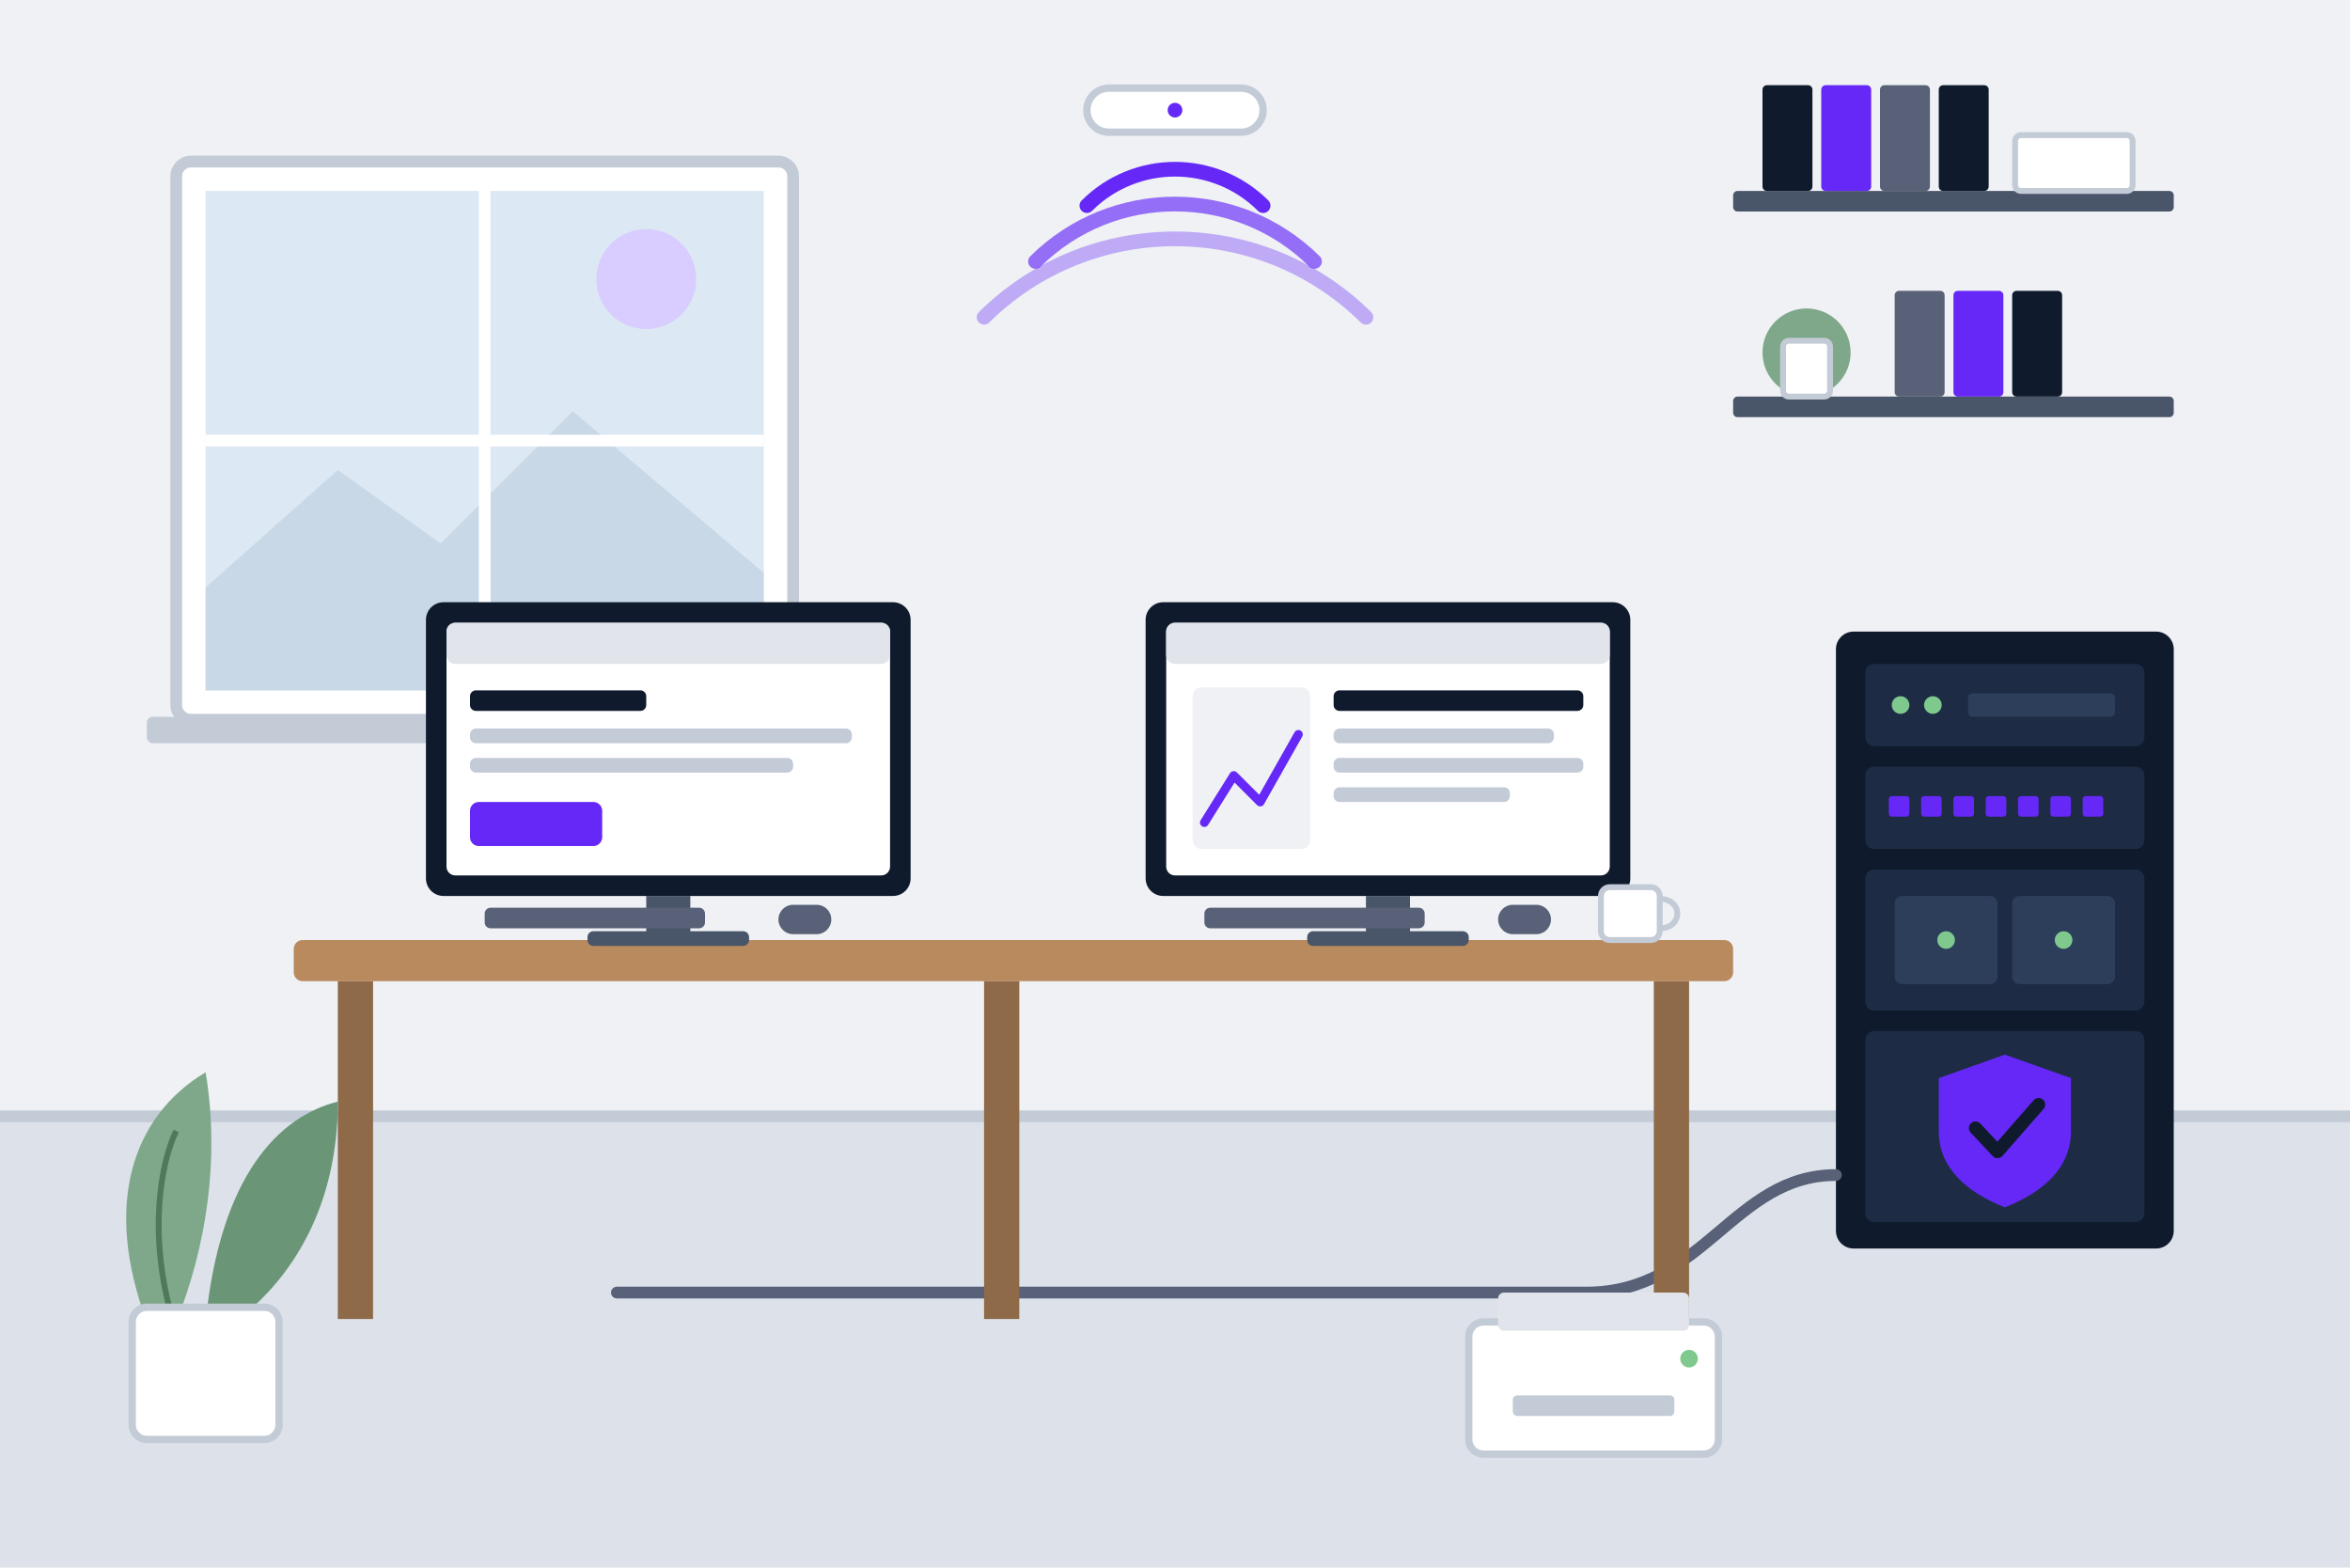
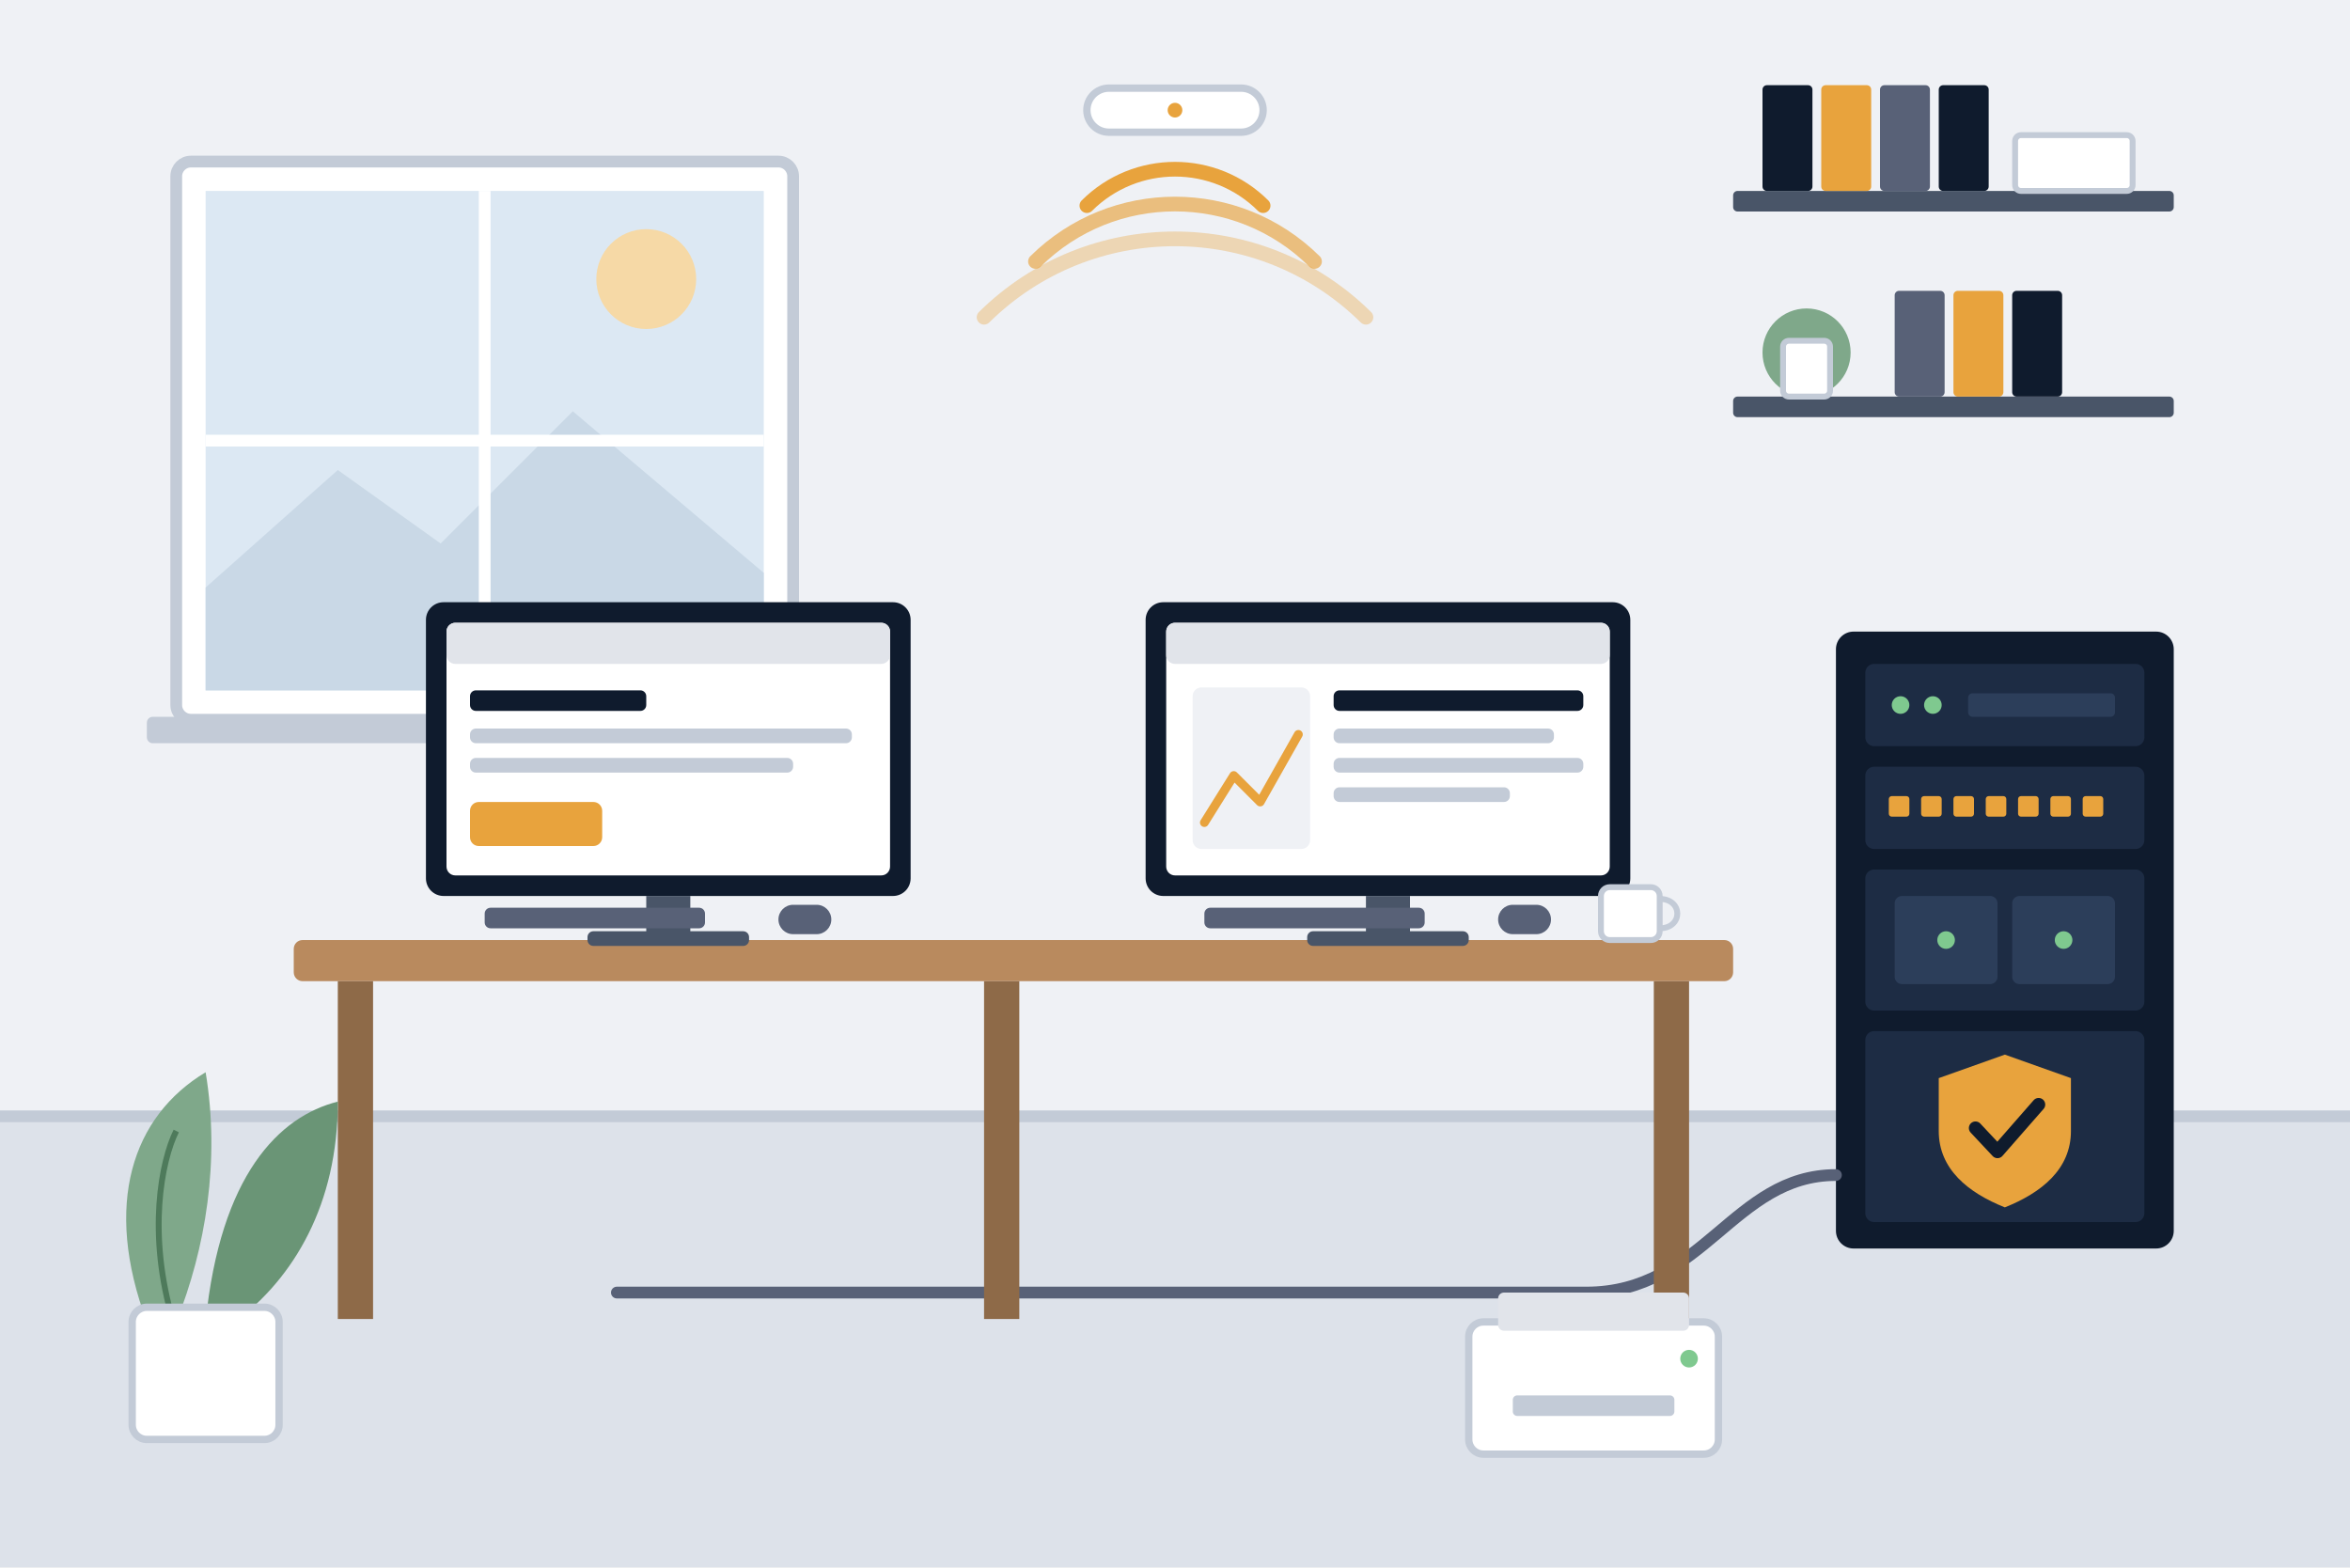
<svg xmlns="http://www.w3.org/2000/svg" viewBox="0 0 1600 1067" width="1600" height="1067" role="img" aria-label="Illustration eines kleinen Büros mit zwei Arbeitsplätzen, Netzwerkschrank, WLAN und gesicherten Daten">
  <rect width="1600" height="1067" fill="#EFF1F5" />
  <rect y="760" width="1600" height="307" fill="#DDE2EA" />
  <rect y="756" width="1600" height="8" fill="#C3CBD7" />
  <g>
    <rect x="120" y="110" width="420" height="380" rx="10" fill="#FFFFFF" stroke="#C3CBD7" stroke-width="8" />
    <rect x="140" y="130" width="380" height="340" fill="#DCE8F3" />
    <path d="M140 400 L230 320 L300 370 L390 280 L520 390 V470 H140 Z" fill="#C9D8E6" />
-     <circle cx="440" cy="190" r="34" fill="#D9CCFF" />
+     <circle cx="440" cy="190" r="34" fill="#F6D9A6" />
    <rect x="326" y="130" width="8" height="340" fill="#FFFFFF" />
    <rect x="140" y="296" width="380" height="8" fill="#FFFFFF" />
    <rect x="100" y="488" width="460" height="18" rx="4" fill="#C3CBD7" />
  </g>
  <g>
    <rect x="1180" y="130" width="300" height="14" rx="3" fill="#495568" />
    <rect x="1200" y="58" width="34" height="72" rx="3" fill="#0F1B2D" />
-     <rect x="1240" y="58" width="34" height="72" rx="3" fill="#6528F7" />
+     <rect x="1240" y="58" width="34" height="72" rx="3" fill="#E8A33D" />
    <rect x="1280" y="58" width="34" height="72" rx="3" fill="#586177" />
    <rect x="1320" y="58" width="34" height="72" rx="3" fill="#0F1B2D" />
    <rect x="1372" y="92" width="80" height="38" rx="4" fill="#FFFFFF" stroke="#C3CBD7" stroke-width="4" />
    <rect x="1180" y="270" width="300" height="14" rx="3" fill="#495568" />
    <rect x="1200" y="210" width="60" height="60" rx="30" fill="#7FA88A" />
    <rect x="1214" y="232" width="32" height="38" rx="4" fill="#FFFFFF" stroke="#C3CBD7" stroke-width="4" />
    <rect x="1290" y="198" width="34" height="72" rx="3" fill="#586177" />
-     <rect x="1330" y="198" width="34" height="72" rx="3" fill="#6528F7" />
+     <rect x="1330" y="198" width="34" height="72" rx="3" fill="#E8A33D" />
    <rect x="1370" y="198" width="34" height="72" rx="3" fill="#0F1B2D" />
  </g>
  <g>
    <rect x="740" y="60" width="120" height="30" rx="15" fill="#FFFFFF" stroke="#C3CBD7" stroke-width="5" />
-     <circle cx="800" cy="75" r="5" fill="#6528F7" />
-     <path d="M740 140 A85 85 0 0 1 860 140" fill="none" stroke="#6528F7" stroke-width="10" stroke-linecap="round" />
-     <path d="M705 178 A135 135 0 0 1 895 178" fill="none" stroke="#6528F7" stroke-width="10" stroke-linecap="round" opacity="0.65" />
-     <path d="M670 216 A185 185 0 0 1 930 216" fill="none" stroke="#6528F7" stroke-width="10" stroke-linecap="round" opacity="0.35" />
+     <circle cx="800" cy="75" r="5" fill="#E8A33D" />
+     <path d="M740 140 A85 85 0 0 1 860 140" fill="none" stroke="#E8A33D" stroke-width="10" stroke-linecap="round" />
+     <path d="M705 178 A135 135 0 0 1 895 178" fill="none" stroke="#E8A33D" stroke-width="10" stroke-linecap="round" opacity="0.65" />
+     <path d="M670 216 A185 185 0 0 1 930 216" fill="none" stroke="#E8A33D" stroke-width="10" stroke-linecap="round" opacity="0.35" />
  </g>
  <g>
    <rect x="1250" y="430" width="230" height="420" rx="12" fill="#0F1B2D" />
    <rect x="1270" y="452" width="190" height="56" rx="6" fill="#1D2C44" />
    <circle cx="1294" cy="480" r="6" fill="#7FC98F" />
    <circle cx="1316" cy="480" r="6" fill="#7FC98F" />
    <rect x="1340" y="472" width="100" height="16" rx="3" fill="#2C3E5A" />
    <rect x="1270" y="522" width="190" height="56" rx="6" fill="#1D2C44" />
-     <g fill="#6528F7">
+     <g fill="#E8A33D">
      <rect x="1286" y="542" width="14" height="14" rx="2" />
      <rect x="1308" y="542" width="14" height="14" rx="2" />
      <rect x="1330" y="542" width="14" height="14" rx="2" />
      <rect x="1352" y="542" width="14" height="14" rx="2" />
      <rect x="1374" y="542" width="14" height="14" rx="2" />
      <rect x="1396" y="542" width="14" height="14" rx="2" />
      <rect x="1418" y="542" width="14" height="14" rx="2" />
    </g>
    <rect x="1270" y="592" width="190" height="96" rx="6" fill="#1D2C44" />
    <rect x="1290" y="610" width="70" height="60" rx="5" fill="#2C3E5A" />
    <rect x="1370" y="610" width="70" height="60" rx="5" fill="#2C3E5A" />
    <circle cx="1325" cy="640" r="6" fill="#7FC98F" />
    <circle cx="1405" cy="640" r="6" fill="#7FC98F" />
    <rect x="1270" y="702" width="190" height="130" rx="6" fill="#1D2C44" />
-     <path d="M1365 718 L1410 734 V770 C1410 796 1390 812 1365 822 C1340 812 1320 796 1320 770 V734 Z" fill="#6528F7" />
+     <path d="M1365 718 L1410 734 V770 C1410 796 1390 812 1365 822 C1340 812 1320 796 1320 770 V734 Z" fill="#E8A33D" />
    <path d="M1345 768 L1360 784 L1388 752" fill="none" stroke="#0F1B2D" stroke-width="9" stroke-linecap="round" stroke-linejoin="round" />
  </g>
  <path d="M1250 800 C1180 800 1160 880 1080 880 H420" fill="none" stroke="#586177" stroke-width="8" stroke-linecap="round" />
  <rect x="200" y="640" width="980" height="28" rx="6" fill="#B98A5E" />
  <rect x="230" y="668" width="24" height="230" fill="#8E6A48" />
  <rect x="1126" y="668" width="24" height="230" fill="#8E6A48" />
  <rect x="670" y="668" width="24" height="230" fill="#8E6A48" />
  <g>
    <rect x="290" y="410" width="330" height="200" rx="12" fill="#0F1B2D" />
    <rect x="304" y="424" width="302" height="172" rx="6" fill="#FFFFFF" />
    <rect x="304" y="424" width="302" height="28" rx="6" fill="#E1E4EA" />
    <rect x="320" y="470" width="120" height="14" rx="4" fill="#0F1B2D" />
    <rect x="320" y="496" width="260" height="10" rx="4" fill="#C3CBD7" />
    <rect x="320" y="516" width="220" height="10" rx="4" fill="#C3CBD7" />
-     <rect x="320" y="546" width="90" height="30" rx="6" fill="#6528F7" />
+     <rect x="320" y="546" width="90" height="30" rx="6" fill="#E8A33D" />
    <rect x="440" y="610" width="30" height="30" fill="#495568" />
    <rect x="400" y="634" width="110" height="10" rx="4" fill="#495568" />
    <rect x="330" y="618" width="150" height="14" rx="4" fill="#586177" />
    <rect x="530" y="616" width="36" height="20" rx="10" fill="#586177" />
  </g>
  <g>
    <rect x="780" y="410" width="330" height="200" rx="12" fill="#0F1B2D" />
    <rect x="794" y="424" width="302" height="172" rx="6" fill="#FFFFFF" />
    <rect x="794" y="424" width="302" height="28" rx="6" fill="#E1E4EA" />
    <rect x="812" y="468" width="80" height="110" rx="6" fill="#EFF1F5" />
-     <path d="M820 560 L840 528 L858 546 L884 500" fill="none" stroke="#6528F7" stroke-width="6" stroke-linecap="round" stroke-linejoin="round" />
+     <path d="M820 560 L840 528 L858 546 L884 500" fill="none" stroke="#E8A33D" stroke-width="6" stroke-linecap="round" stroke-linejoin="round" />
    <rect x="908" y="470" width="170" height="14" rx="4" fill="#0F1B2D" />
    <rect x="908" y="496" width="150" height="10" rx="4" fill="#C3CBD7" />
    <rect x="908" y="516" width="170" height="10" rx="4" fill="#C3CBD7" />
    <rect x="908" y="536" width="120" height="10" rx="4" fill="#C3CBD7" />
    <rect x="930" y="610" width="30" height="30" fill="#495568" />
    <rect x="890" y="634" width="110" height="10" rx="4" fill="#495568" />
    <rect x="820" y="618" width="150" height="14" rx="4" fill="#586177" />
    <rect x="1020" y="616" width="36" height="20" rx="10" fill="#586177" />
  </g>
  <g>
    <rect x="1000" y="900" width="170" height="90" rx="10" fill="#FFFFFF" stroke="#C3CBD7" stroke-width="5" />
    <rect x="1020" y="880" width="130" height="26" rx="4" fill="#E1E4EA" />
    <rect x="1030" y="950" width="110" height="14" rx="3" fill="#C3CBD7" />
    <circle cx="1150" cy="925" r="6" fill="#7FC98F" />
  </g>
  <rect x="1090" y="604" width="40" height="36" rx="6" fill="#FFFFFF" stroke="#C3CBD7" stroke-width="4" />
  <path d="M1130 612 C1146 612 1146 632 1130 632" fill="none" stroke="#C3CBD7" stroke-width="4" />
  <g>
    <path d="M100 900 C70 820 90 760 140 730 C150 790 140 850 120 900 Z" fill="#7FA88A" />
    <path d="M140 900 C150 800 190 760 230 750 C230 820 200 870 160 900 Z" fill="#6A9576" />
    <path d="M118 900 C100 840 110 790 120 770" fill="none" stroke="#4E7A5B" stroke-width="4" />
    <rect x="90" y="890" width="100" height="90" rx="10" fill="#FFFFFF" stroke="#C3CBD7" stroke-width="5" />
  </g>
</svg>
